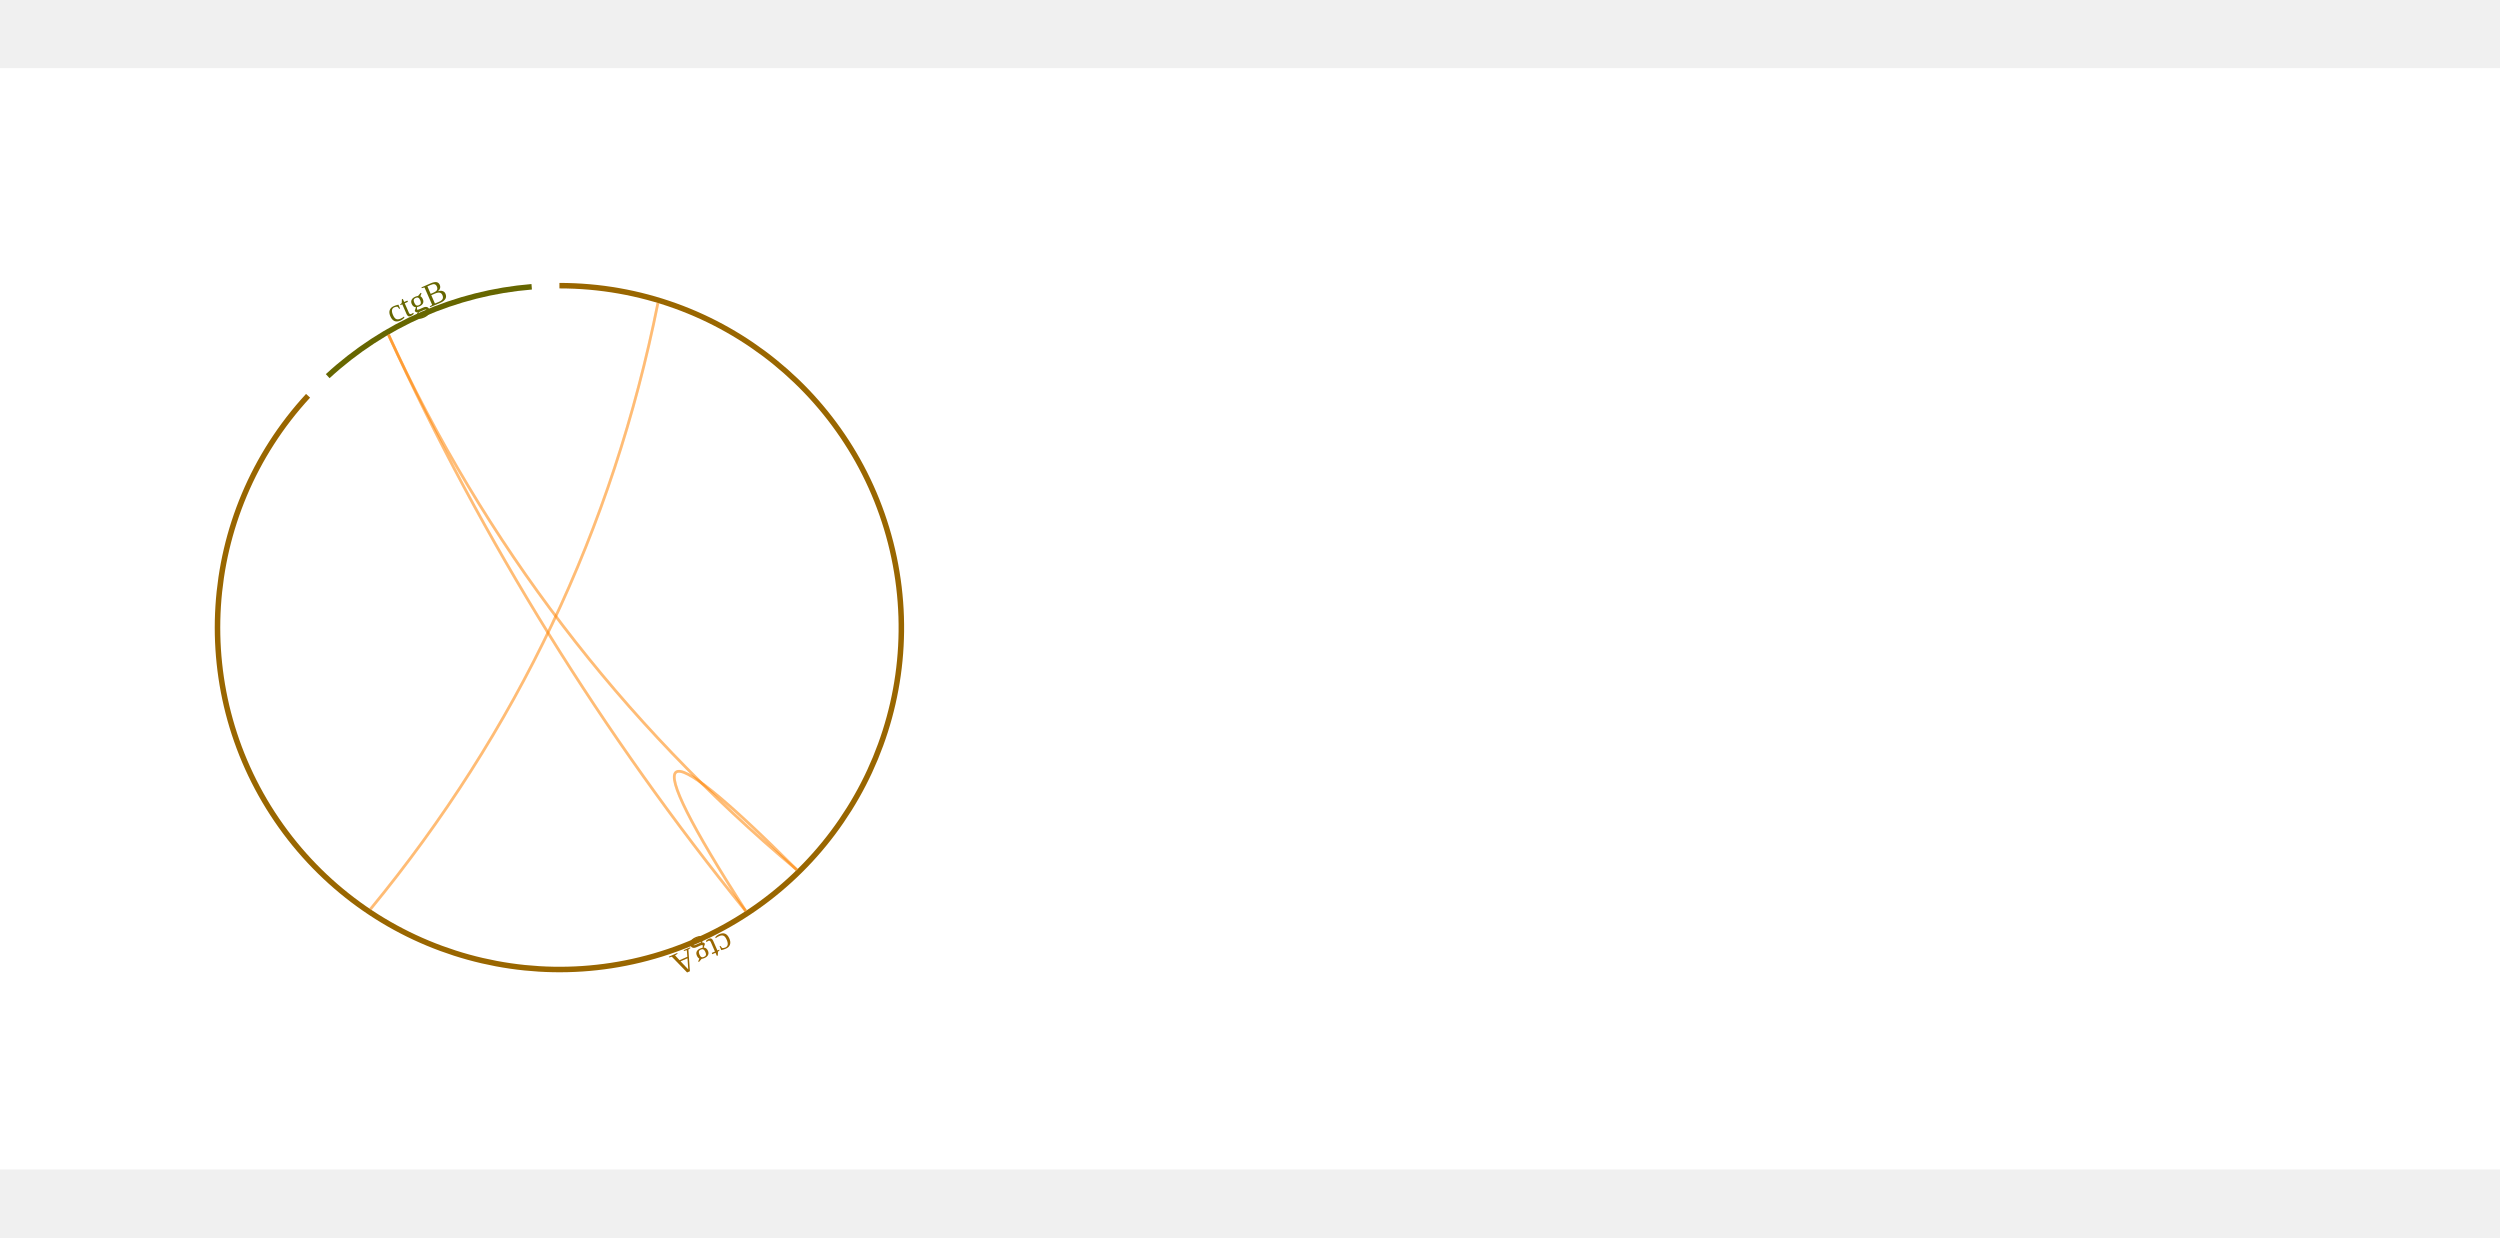
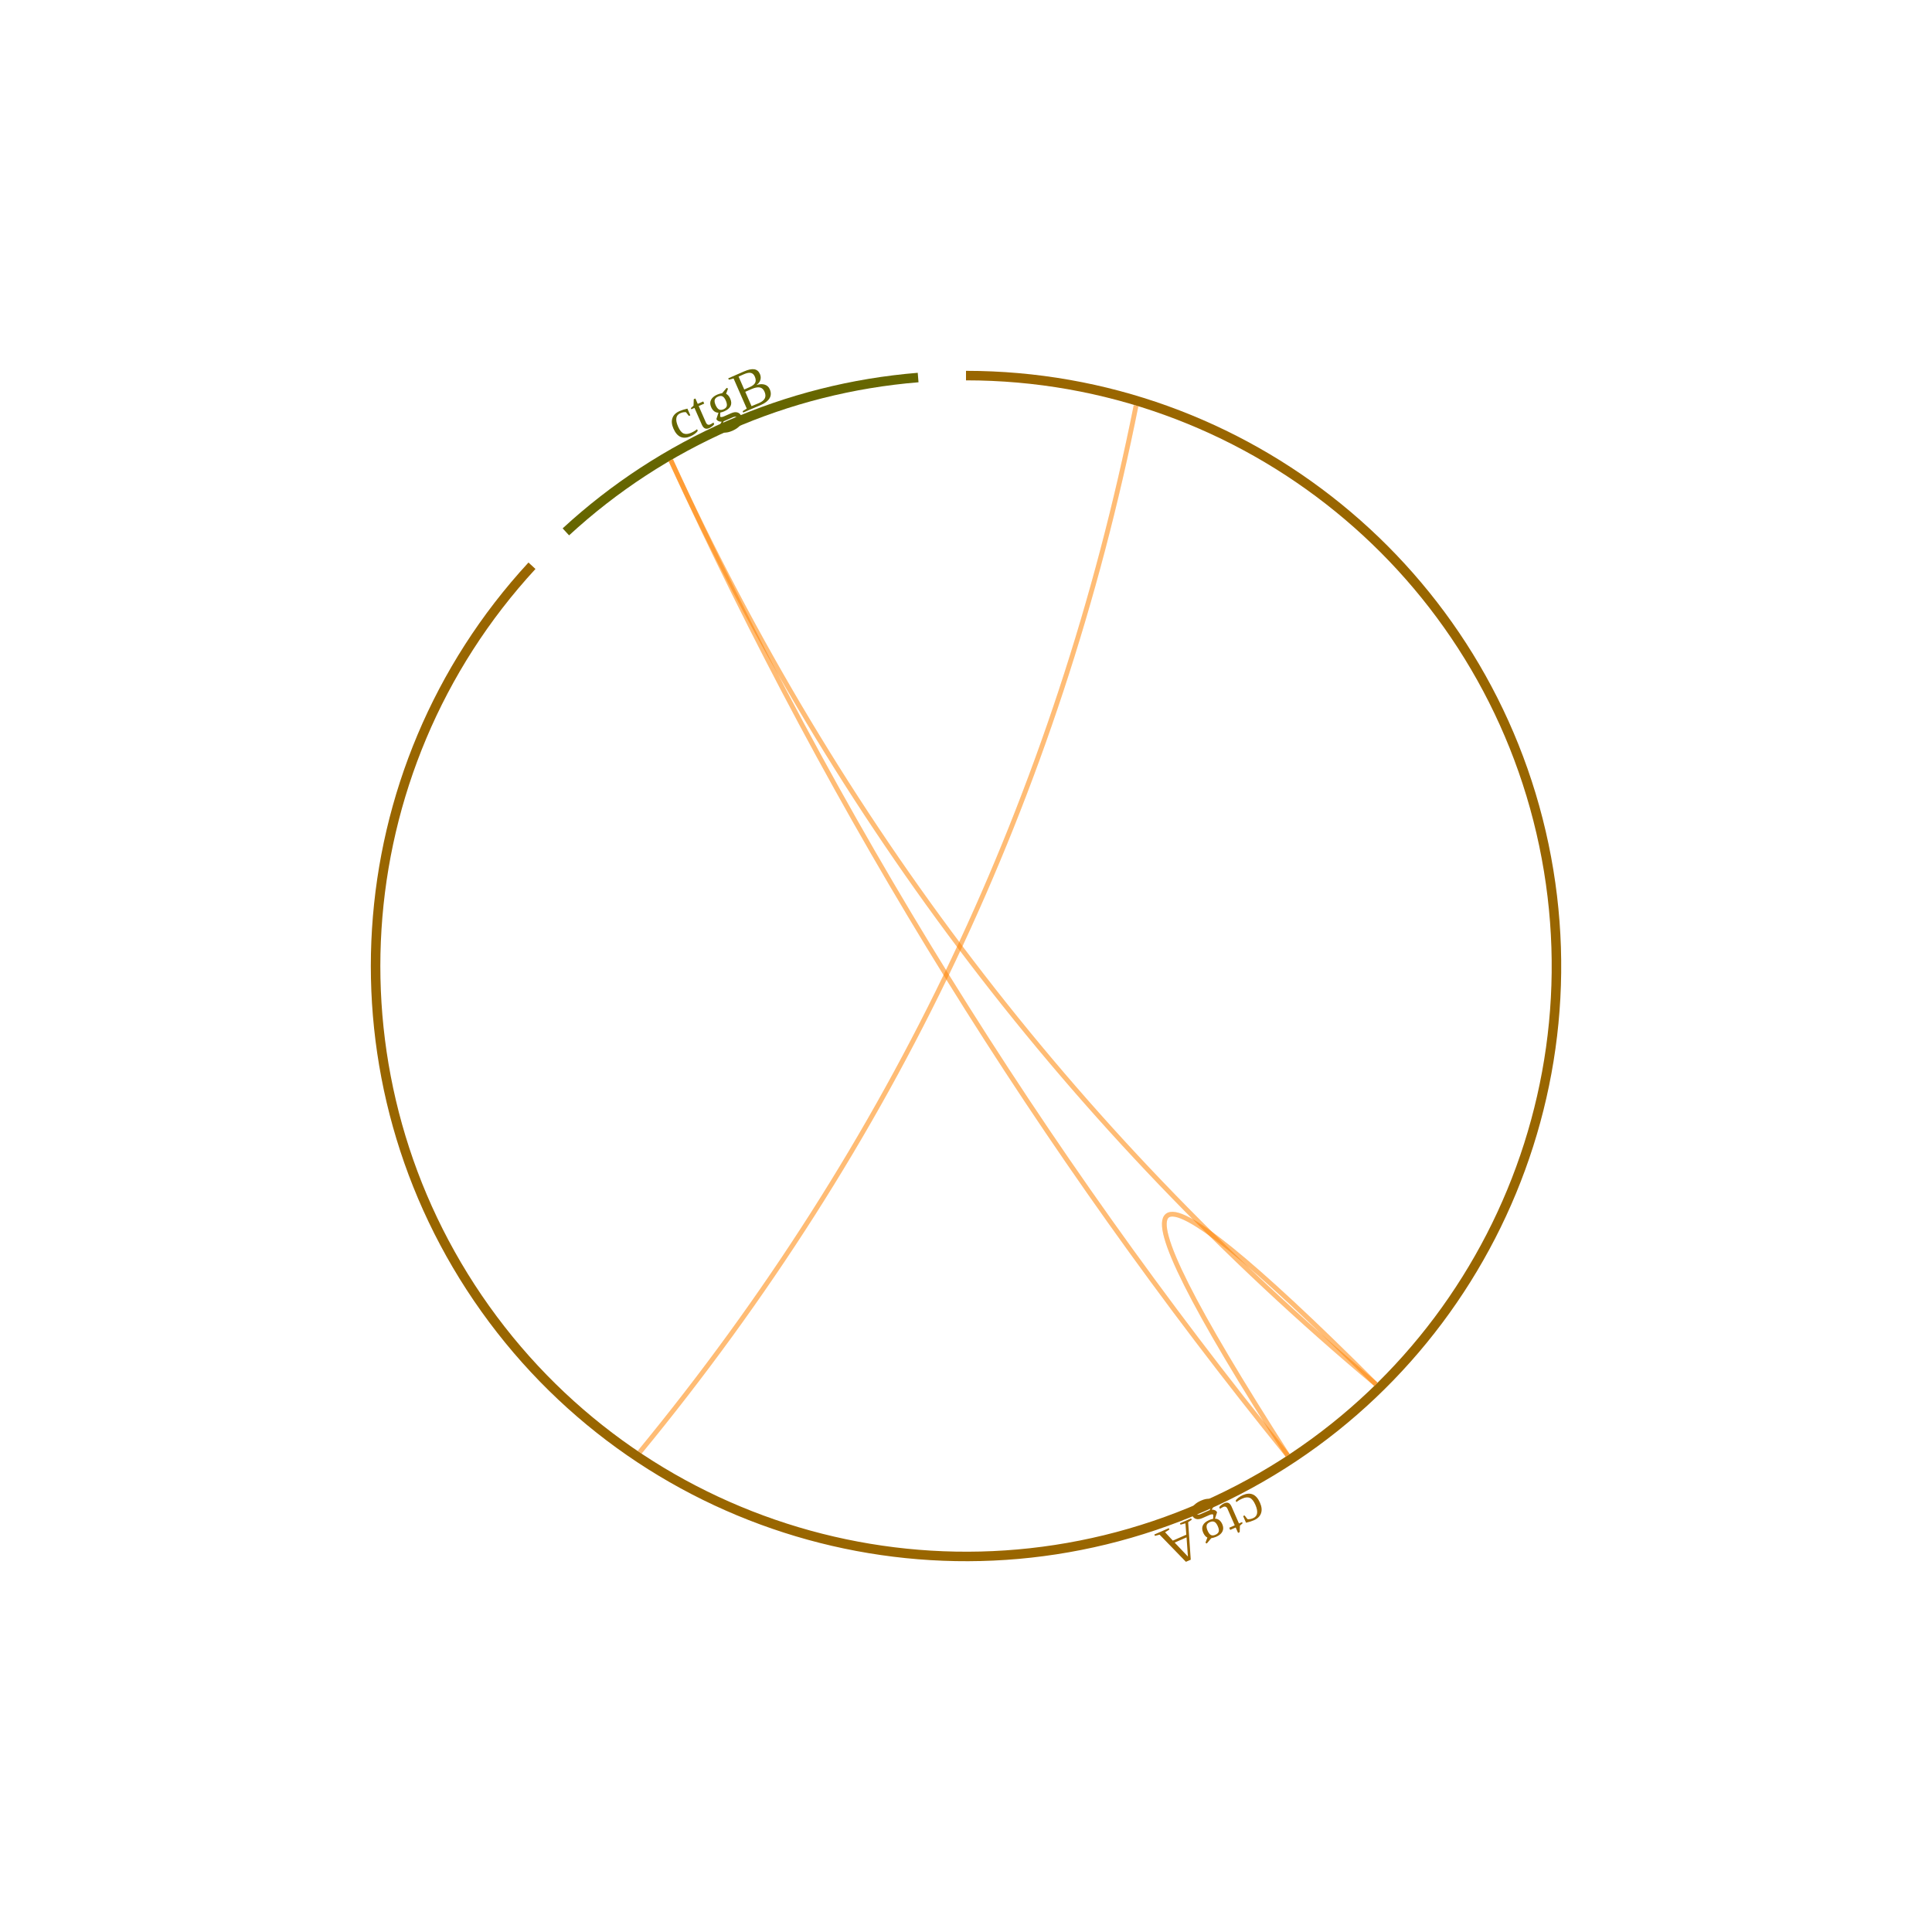
- <svg xmlns="http://www.w3.org/2000/svg" width="808" height="400" viewBox="0,0,908,400">
-   <rect width="908" height="400" fill="#ffffff" />
+ <svg xmlns="http://www.w3.org/2000/svg" width="406.366" height="406.366">
+   <rect width="406.366" height="406.366" fill="#ffffff" />
  <g transform="translate(203.1831,203.1831) rotate(-90)">
-     <text x="0" y="0" class="css-138va87" text-anchor="middle" dominant-baseline="middle" transform="translate(-117.4094,51.43859) rotate(246.3412)" fill-opacity="1" fill="#996600">ctgA</text>
+     <text x="0" y="0" font-size="0.8rem" font-weight="500" letter-spacing="0.007em" text-anchor="middle" dominant-baseline="middle" transform="translate(-117.4094,51.43859) rotate(246.3412)" fill-opacity="1" fill="#996600">ctgA</text>
    <path d="M 124.183 0 A 124.183 124.183 0 1 1 84.188 -91.29" stroke-opacity="1" stroke="#996600" stroke-width="2" fill="none" />
-     <text x="0" y="0" class="css-138va87" text-anchor="middle" dominant-baseline="middle" transform="translate(117.4094,-51.43859) rotate(426.3412)" fill-opacity="1" fill="#666600">ctgB</text>
+     <text x="0" y="0" font-size="0.8rem" font-weight="500" letter-spacing="0.007em" text-anchor="middle" dominant-baseline="middle" transform="translate(117.4094,-51.43859) rotate(426.3412)" fill-opacity="1" fill="#666600">ctgB</text>
    <path d="M 91.313 -84.162 A 124.183 124.183 0 0 1 123.774 -10.07" stroke-opacity="1" stroke="#666600" stroke-width="2" fill="none" />
    <g data-testid="structuralVariantChordRenderer">
      <path data-testid="chord-test-vcf-66133" cursor="crosshair" fill="none" d="M 117.877 35.765 Q -5.279 11.13 -102.279 -68.652" stroke-opacity="0.322" stroke="#ff8500" stroke-width="1" />
      <path data-testid="chord-test-vcf-66183" cursor="crosshair" fill="none" d="M -87.975 86.223 Q -7.473 -9.793 106.386 -62.097" stroke-opacity="0.322" stroke="#ff8500" stroke-width="1" />
      <path data-testid="chord-test-vcf-66233" cursor="crosshair" fill="none" d="M -87.985 86.213 Q -9.591 7.73 -102.937 67.662" stroke-opacity="0.322" stroke="#ff8500" stroke-width="1" />
      <path data-testid="chord-test-vcf-66297" cursor="crosshair" fill="none" d="M -102.929 67.673 Q -9.591 7.73 -87.994 86.204" stroke-opacity="0.322" stroke="#ff8500" stroke-width="1" />
      <path data-testid="chord-test-vcf-66361" cursor="crosshair" fill="none" d="M -102.937 67.662 Q -6.49 -10.47 106.393 -62.086" stroke-opacity="0.322" stroke="#ff8500" stroke-width="1" />
      <path data-testid="chord-test-vcf-66411" cursor="crosshair" fill="none" d="M -102.286 -68.641 Q -5.279 11.13 117.873 35.778" stroke-opacity="0.322" stroke="#ff8500" stroke-width="1" />
      <path data-testid="chord-test-vcf-66461" cursor="crosshair" fill="none" d="M 106.379 -62.109 Q -7.473 -9.793 -87.985 86.213" stroke-opacity="0.322" stroke="#ff8500" stroke-width="1" />
      <path data-testid="chord-test-vcf-66511" cursor="crosshair" fill="none" d="M 106.386 -62.097 Q -6.49 -10.47 -102.944 67.65" stroke-opacity="0.322" stroke="#ff8500" stroke-width="1" />
    </g>
  </g>
</svg>
